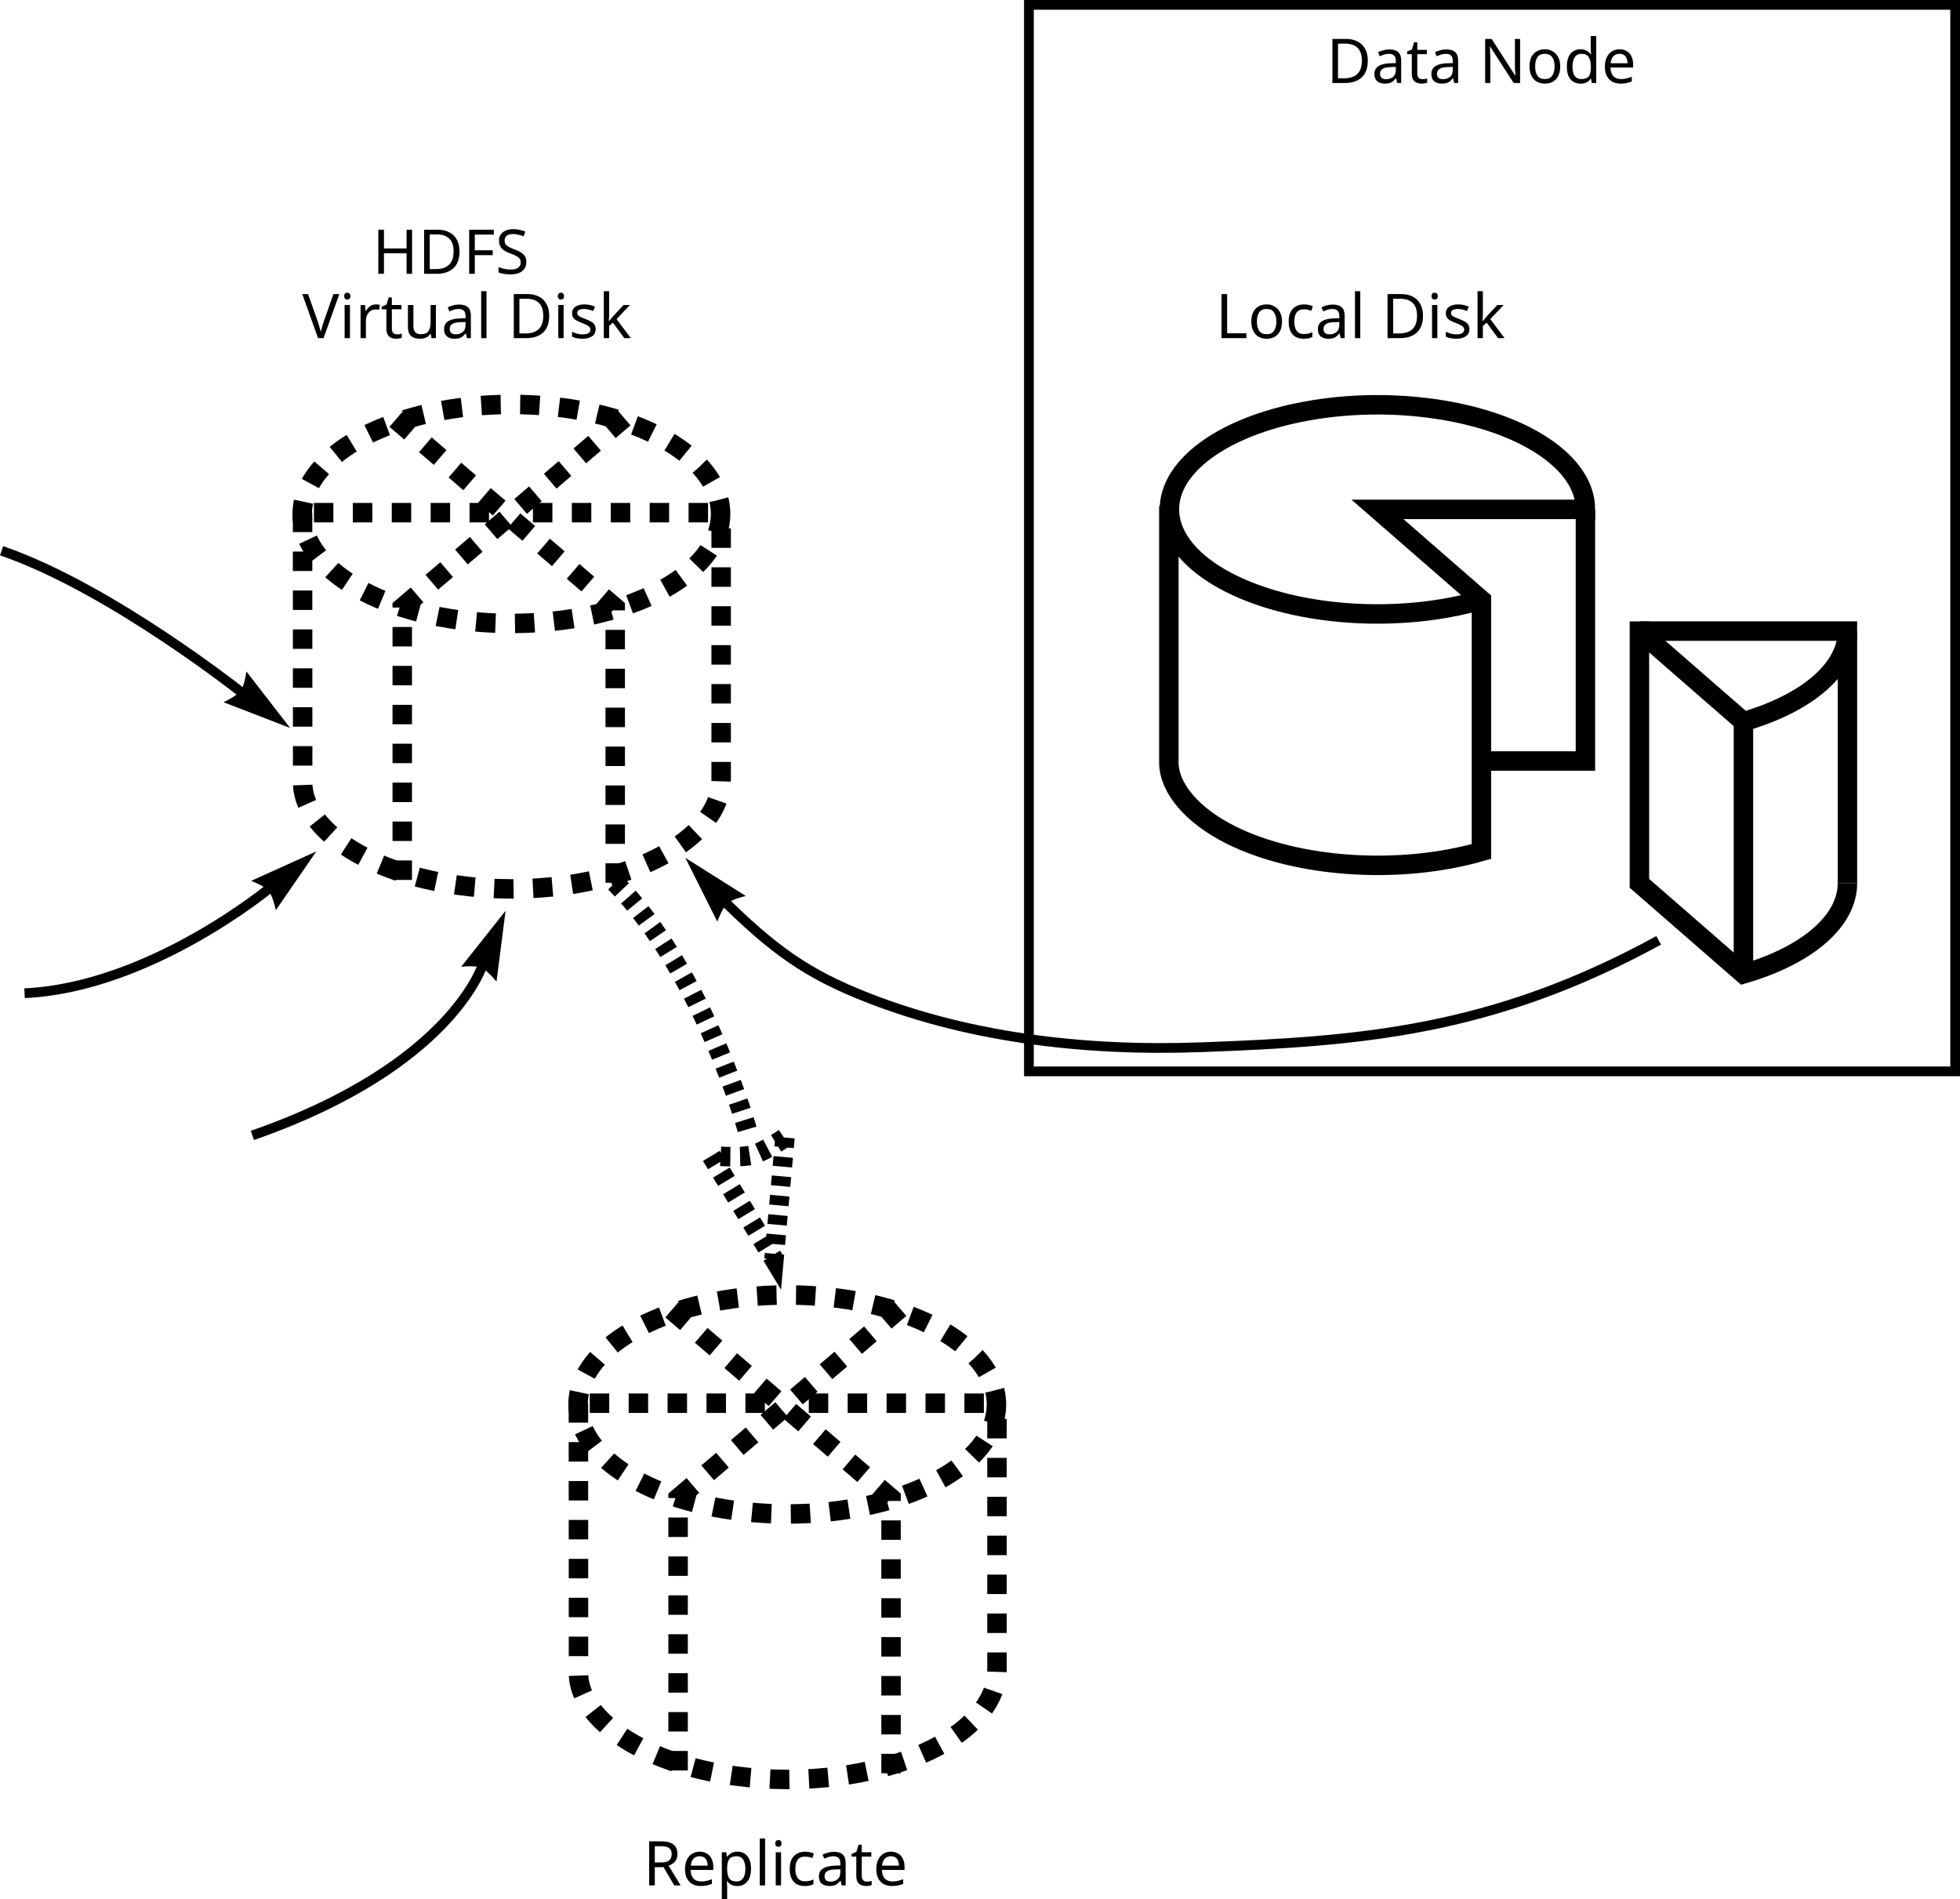
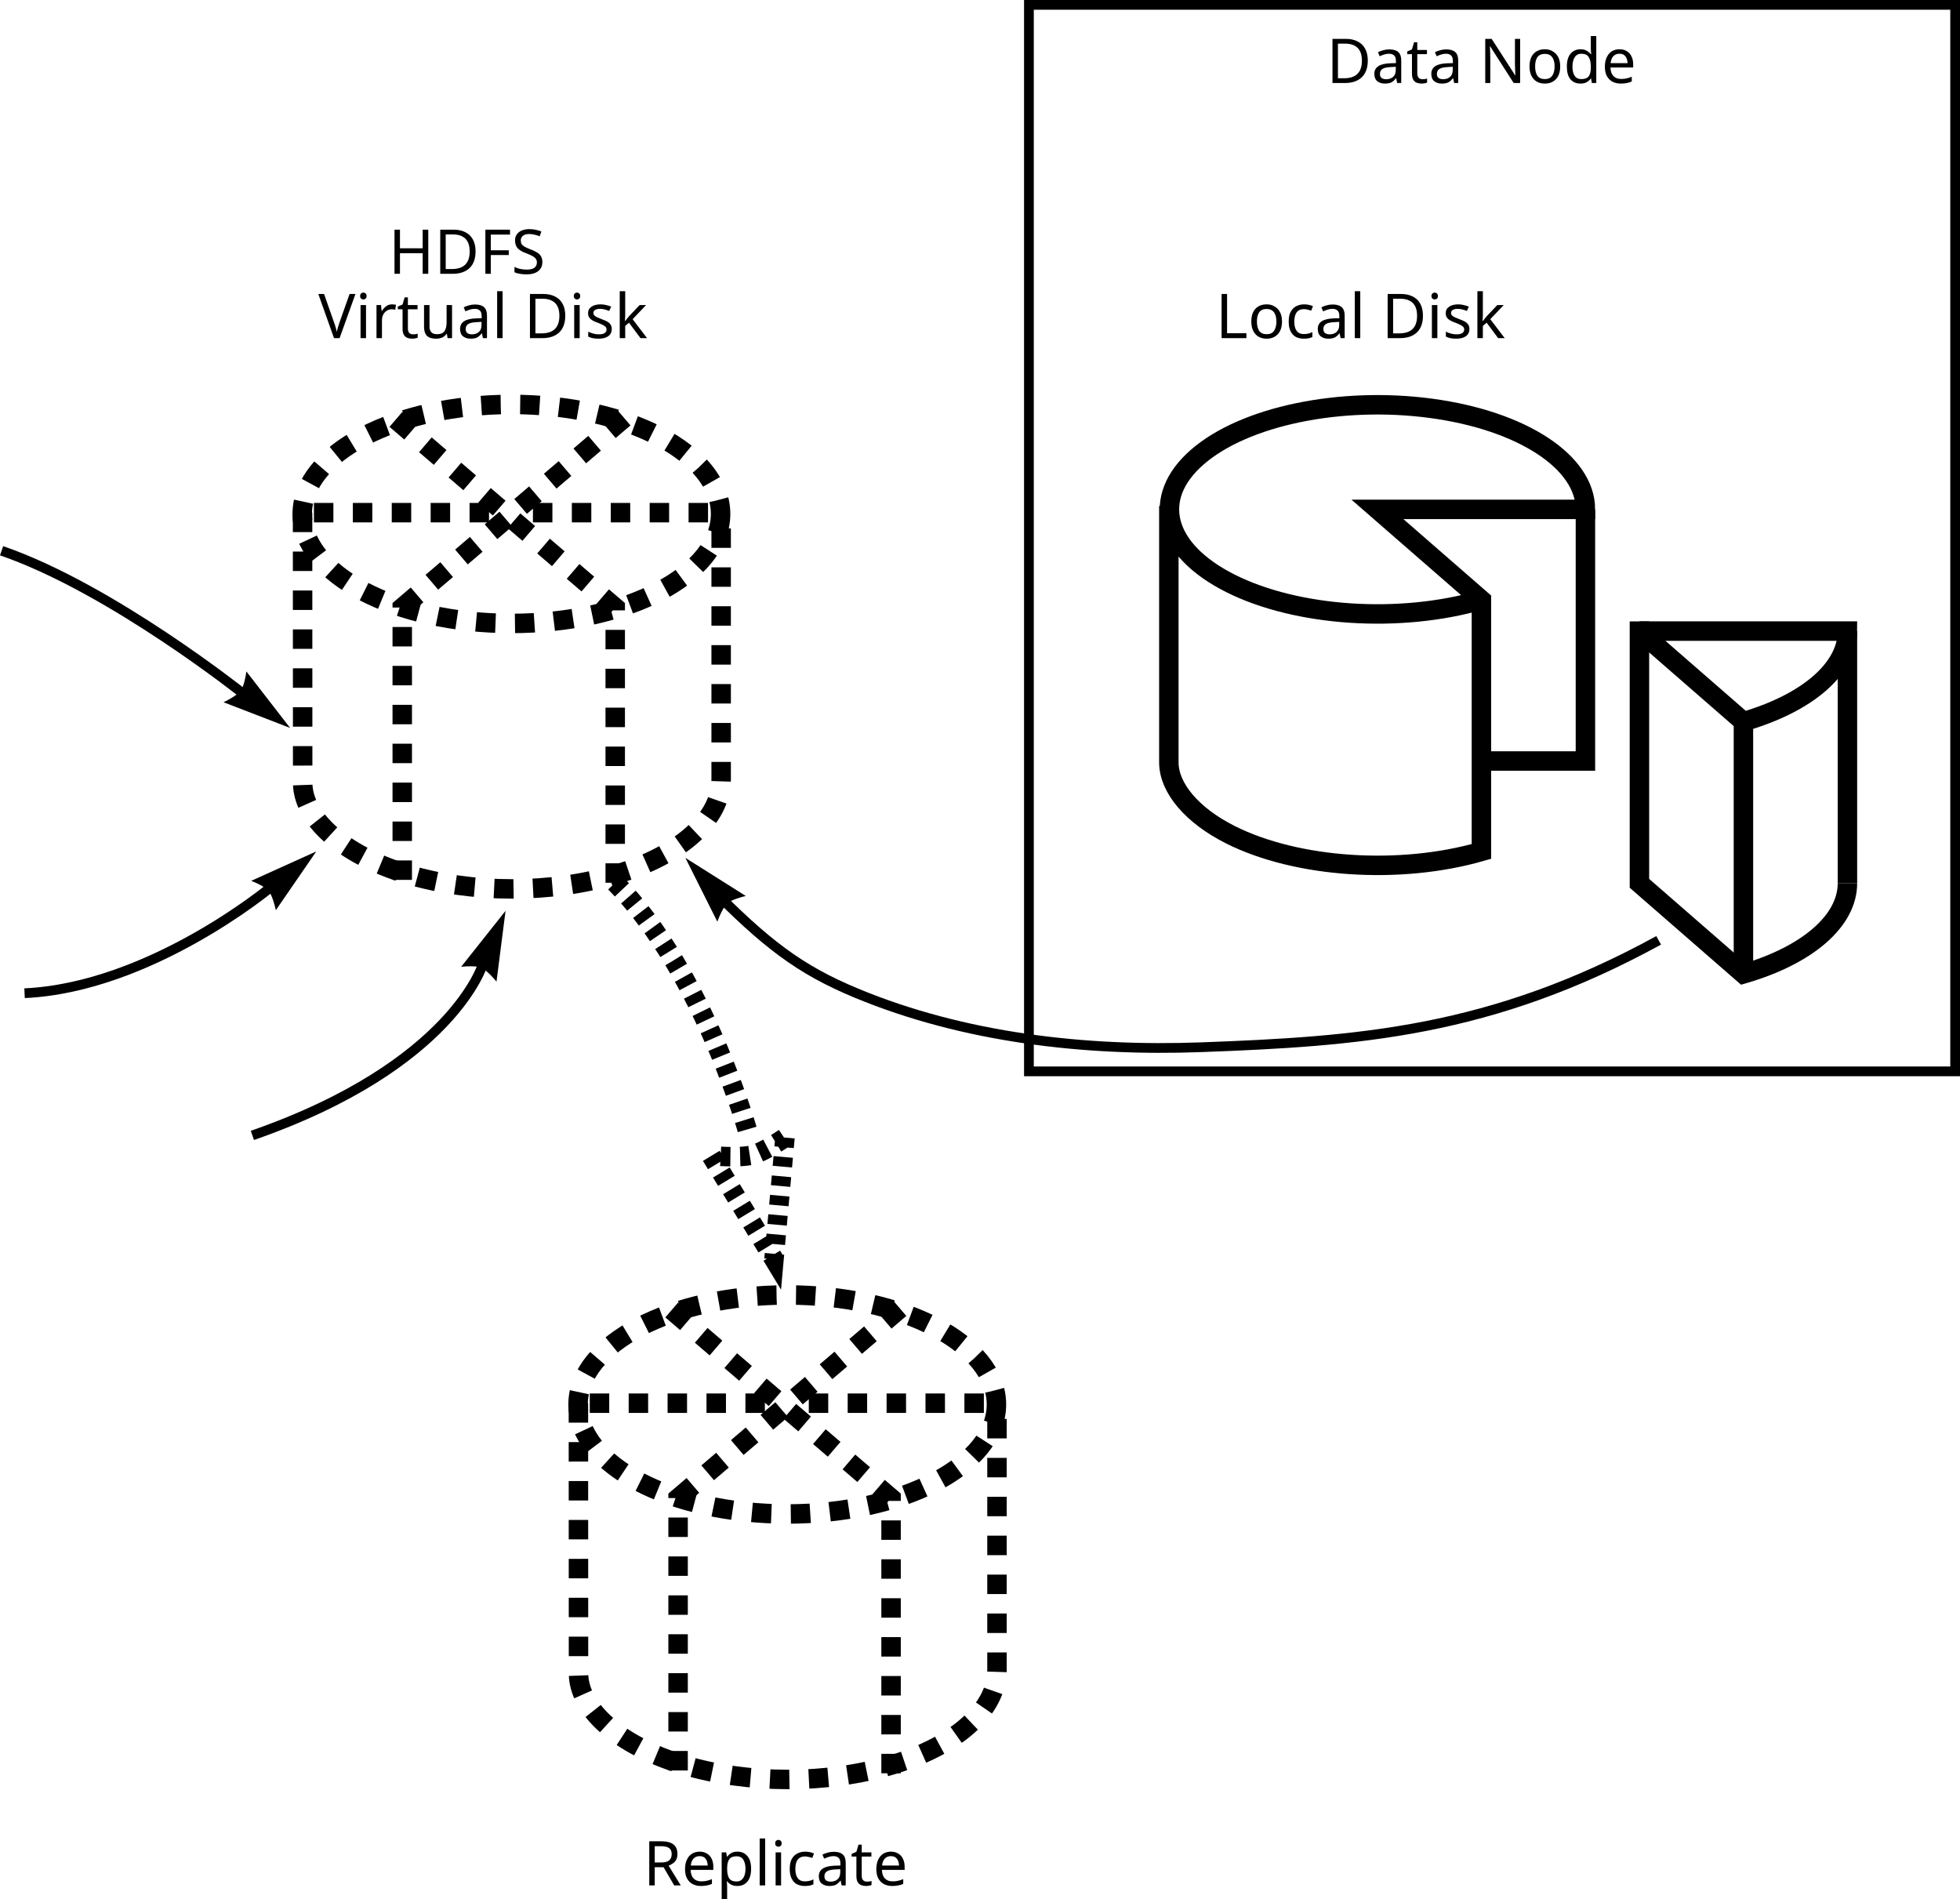
- <svg xmlns="http://www.w3.org/2000/svg" width="201.498mm" height="195.135mm" viewBox="0 0 201.498 195.135" version="1.1" id="svg8">
+ <svg xmlns="http://www.w3.org/2000/svg" width="826.08" height="799.996" viewBox="0 0 218.567 211.666" version="1.1" id="svg8">
  <defs id="defs2" />
-   <g id="layer1" transform="translate(0,-101.8647)">
-     <path style="fill:none;fill-opacity:1;stroke:#000000;stroke-width:2;stroke-miterlimit:4;stroke-dasharray:none;stroke-dashoffset:0;stroke-opacity:1" d="m 152.298,163.537 c -8.381,2.433 -18.968,1.732 -25.812,-1.708 -6.843,-3.441 -8.237,-8.763 -3.398,-12.977 4.839,-4.214 14.704,-6.268 24.053,-5.009 9.348,1.259 15.849,5.519 15.849,10.384 h -21.383 l 10.692,9.31 v 25.854 c -8.381,2.419 -18.968,1.718 -25.812,-1.722 -3.95,-1.986 -6.311,-4.808 -6.322,-7.41 v -26.386" id="path10" />
-     <path style="fill:none;fill-opacity:1;stroke:#000000;stroke-width:2;stroke-miterlimit:4;stroke-dasharray:none;stroke-dashoffset:0;stroke-opacity:1" d="m 168.542,166.739 h 21.383 c 0,3.841 -4.076,7.39 -10.692,9.31 l -10.692,-9.31" id="ellipse817" />
-     <path style="fill:none;fill-opacity:1;stroke:#000000;stroke-width:2;stroke-miterlimit:4;stroke-dasharray:none;stroke-dashoffset:0;stroke-opacity:1" d="m 189.925,192.668 c 0,3.841 -4.076,7.39 -10.692,9.31 l -10.692,-9.31 v -26.926" id="path830" />
-     <path style="fill:none;stroke:#000000;stroke-width:2;stroke-linecap:butt;stroke-linejoin:miter;stroke-miterlimit:4;stroke-dasharray:none;stroke-opacity:1" d="M 189.925,192.668 V 166.739" id="path834" />
-     <path style="fill:none;stroke:#000000;stroke-width:2;stroke-linecap:butt;stroke-linejoin:miter;stroke-miterlimit:4;stroke-dasharray:none;stroke-opacity:1" d="M 179.234,201.978 V 176.049" id="path836" />
-     <path style="fill:none;stroke:#000000;stroke-width:2;stroke-linecap:butt;stroke-linejoin:miter;stroke-miterlimit:4;stroke-dasharray:none;stroke-opacity:1" d="m 162.99,154.226 v 25.868 h -10.547" id="path852" />
-     <g id="g994" transform="translate(-19.22488,15.15478)">
-       <ellipse ry="11.257" rx="21.505" cy="139.54" cx="71.801" id="path905" style="fill:none;fill-opacity:1;stroke:#000000;stroke-width:2;stroke-miterlimit:4;stroke-dasharray:2, 2;stroke-dashoffset:0;stroke-opacity:1" />
-       <path id="path929" d="M 51.499,139.41 H 69.795 m 4.219,0 H 92.219" style="fill:none;stroke:#000000;stroke-width:2;stroke-linecap:butt;stroke-linejoin:miter;stroke-miterlimit:4;stroke-dasharray:2, 2;stroke-dashoffset:0;stroke-opacity:1" />
-       <path id="path942" d="m 50.33,139.41 0.011,27.766 c 0.011,3.676 4.11,7.392 10.764,9.403 6.654,2.011 14.852,2.011 21.505,0 6.654,-2.011 10.753,-5.727 10.753,-9.749 v -27.5" style="fill:none;stroke:#000000;stroke-width:2;stroke-linecap:butt;stroke-linejoin:miter;stroke-miterlimit:4;stroke-dasharray:2, 2;stroke-dashoffset:0;stroke-opacity:1" />
-       <path style="fill:none;stroke:#000000;stroke-width:2;stroke-linecap:butt;stroke-linejoin:miter;stroke-miterlimit:4;stroke-dasharray:2, 2;stroke-dashoffset:0;stroke-opacity:1" d="M 60.578,177.161 V 149.162 L 83.768,129.359" id="path965" />
-       <path id="path976" d="M 82.473,177.456 V 149.162 L 59.659,129.61" style="fill:none;stroke:#000000;stroke-width:2;stroke-linecap:butt;stroke-linejoin:miter;stroke-miterlimit:4;stroke-dasharray:2, 2;stroke-dashoffset:0;stroke-opacity:1" />
-     </g>
-     <path style="fill:none;stroke:#000000;stroke-width:1;stroke-linecap:butt;stroke-linejoin:miter;stroke-miterlimit:4;stroke-dasharray:none;stroke-opacity:1" d="m 170.518,198.529 c -17.248,9.451 -30.935,10.39 -47.019,10.987 -11.95,0.443 -24.396,-0.97 -35.442,-5.553 -5.857,-2.43 -9.333,-5.08 -15.358,-11.223" id="path998" />
-     <path style="fill:#000000;fill-opacity:1;stroke:#000000;stroke-width:0.227;stroke-miterlimit:4;stroke-dasharray:none;stroke-dashoffset:0;stroke-opacity:1" d="m 76.385,193.922 c 0,0 -1.234,0.312 -1.692,0.72 -0.483,0.43 -0.962,1.685 -0.962,1.685 l -2.988,-5.963 z" id="path1004" />
-     <path style="fill:none;stroke:#000000;stroke-width:1;stroke-linecap:butt;stroke-linejoin:miter;stroke-miterlimit:4;stroke-dasharray:none;stroke-opacity:1" d="M 0.163,158.48 C 11.504,162.379 25.197,173.323 25.197,173.323" id="path1009" />
-     <path style="fill:none;stroke:#000000;stroke-width:1;stroke-linecap:butt;stroke-linejoin:miter;stroke-miterlimit:4;stroke-dasharray:none;stroke-opacity:1" d="M 2.525,203.964 C 15.402,203.373 27.714,193.167 27.714,193.167" id="path1011" />
-     <path id="path1022" d="m 26.113,192.407 c 0,0 1.179,0.48 1.577,0.946 0.419,0.492 0.72,1.802 0.72,1.802 l 3.782,-5.494 z" style="fill:#000000;fill-opacity:1;stroke:#000000;stroke-width:0.227;stroke-miterlimit:4;stroke-dasharray:none;stroke-dashoffset:0;stroke-opacity:1" />
-     <path style="fill:#000000;fill-opacity:1;stroke:#000000;stroke-width:0.227;stroke-miterlimit:4;stroke-dasharray:none;stroke-dashoffset:0;stroke-opacity:1" d="m 25.402,171.168 c 0,0 -0.192,1.259 -0.554,1.753 -0.381,0.522 -1.585,1.119 -1.585,1.119 l 6.223,2.401 z" id="path1033" />
-     <path style="fill:none;stroke:#000000;stroke-width:1;stroke-linecap:butt;stroke-linejoin:miter;stroke-miterlimit:4;stroke-dasharray:none;stroke-opacity:1" d="M 25.946,218.581 C 46.642,211.378 49.672,200.899 49.672,200.899" id="path1035" />
-     <path style="fill:#000000;fill-opacity:1;stroke:#000000;stroke-width:0.227;stroke-miterlimit:4;stroke-dasharray:none;stroke-dashoffset:0;stroke-opacity:1" d="m 47.663,201.109 c 0,0 1.268,-0.114 1.835,0.119 0.598,0.246 1.465,1.272 1.465,1.272 l 0.847,-6.616 z" id="path1046" />
-     <text xml:space="preserve" style="font-style:normal;font-weight:normal;font-size:6.35px;line-height:6.615px;font-family:sans-serif;text-align:center;letter-spacing:0px;word-spacing:0px;text-anchor:middle;fill:#000000;fill-opacity:1;stroke:none;stroke-width:0.265" x="52.126" y="130.01" id="text1050">
-       <tspan id="tspan1048" x="52.126" y="130.01" style="text-align:center;text-anchor:middle;stroke-width:0.265">HDFS</tspan>
-       <tspan x="52.126" y="136.625" style="text-align:center;text-anchor:middle;stroke-width:0.265" id="tspan1072">Virtual Disk</tspan>
-     </text>
-     <text id="text1064" y="136.625" x="124.967" style="font-style:normal;font-weight:normal;font-size:6.35px;line-height:6.615px;font-family:sans-serif;letter-spacing:0px;word-spacing:0px;fill:#000000;fill-opacity:1;stroke:none;stroke-width:0.265" xml:space="preserve">
-       <tspan style="stroke-width:0.265" y="136.625" x="124.967" id="tspan1062">Local Disk</tspan>
-     </text>
-     <rect style="fill:none;fill-opacity:1;stroke:#000000;stroke-width:1;stroke-miterlimit:4;stroke-dasharray:none;stroke-dashoffset:0;stroke-opacity:1" id="rect1066" width="95.22" height="109.632" x="105.778" y="102.365" />
-     <text xml:space="preserve" style="font-style:normal;font-weight:normal;font-size:6.35px;line-height:6.615px;font-family:sans-serif;letter-spacing:0px;word-spacing:0px;fill:#000000;fill-opacity:1;stroke:none;stroke-width:0.265" x="136.366" y="110.398" id="text1070">
-       <tspan id="tspan1068" x="136.366" y="110.398" style="stroke-width:0.265">Data Node</tspan>
-     </text>
-     <g transform="translate(9.132515,106.6999)" id="g1098">
-       <ellipse style="fill:none;fill-opacity:1;stroke:#000000;stroke-width:2;stroke-miterlimit:4;stroke-dasharray:2, 2;stroke-dashoffset:0;stroke-opacity:1" id="ellipse1088" cx="71.801" cy="139.54" rx="21.505" ry="11.257" />
-       <path style="fill:none;stroke:#000000;stroke-width:2;stroke-linecap:butt;stroke-linejoin:miter;stroke-miterlimit:4;stroke-dasharray:2, 2;stroke-dashoffset:0;stroke-opacity:1" d="M 51.499,139.41 H 69.795 m 4.219,0 H 92.219" id="path1090" />
-       <path style="fill:none;stroke:#000000;stroke-width:2;stroke-linecap:butt;stroke-linejoin:miter;stroke-miterlimit:4;stroke-dasharray:2, 2;stroke-dashoffset:0;stroke-opacity:1" d="m 50.33,139.41 0.011,27.766 c 0.011,3.676 4.11,7.392 10.764,9.403 6.654,2.011 14.852,2.011 21.505,0 6.654,-2.011 10.753,-5.727 10.753,-9.749 v -27.5" id="path1092" />
-       <path id="path1094" d="M 60.578,177.161 V 149.162 L 83.768,129.359" style="fill:none;stroke:#000000;stroke-width:2;stroke-linecap:butt;stroke-linejoin:miter;stroke-miterlimit:4;stroke-dasharray:2, 2;stroke-dashoffset:0;stroke-opacity:1" />
-       <path style="fill:none;stroke:#000000;stroke-width:2;stroke-linecap:butt;stroke-linejoin:miter;stroke-miterlimit:4;stroke-dasharray:2, 2;stroke-dashoffset:0;stroke-opacity:1" d="M 82.473,177.456 V 149.162 L 59.659,129.61" id="path1096" />
-     </g>
-     <text xml:space="preserve" style="font-style:normal;font-weight:normal;font-size:6.35px;line-height:6.615px;font-family:sans-serif;letter-spacing:0px;word-spacing:0px;fill:#000000;fill-opacity:1;stroke:none;stroke-width:0.265" x="66.129" y="295.679" id="text1102">
-       <tspan id="tspan1100" x="66.129" y="295.679" style="stroke-width:0.265">Replicate</tspan>
-     </text>
-     <path style="fill:none;stroke:#000000;stroke-width:2;stroke-linecap:butt;stroke-linejoin:miter;stroke-miterlimit:4;stroke-dasharray:1, 1;stroke-dashoffset:0;stroke-opacity:1" d="m 63.248,192.611 c 9.189,9.343 13.698,25.816 13.698,25.816" id="path1104" />
-     <path style="fill:none;fill-opacity:1;stroke:#000000;stroke-width:2;stroke-miterlimit:4;stroke-dasharray:1, 1;stroke-dashoffset:0;stroke-opacity:1" d="m 80.7,218.802 -1.129,12.517 -6.459,-10.653 c 0,0 2.882,0.277 4.255,-0.081 1.219,-0.318 3.333,-1.783 3.333,-1.783 z" id="path1106" />
+   <path id="path10" d="m 165.2,66.896 c -9.091,2.639 -20.575,1.879 -27.998,-1.853 -7.423,-3.732 -8.935,-9.506 -3.686,-14.076 5.249,-4.571 15.95,-6.799 26.09,-5.433 10.14,1.366 17.191,5.986 17.191,11.264 H 153.602 l 11.597,10.099 v 28.044 c -9.091,2.624 -20.575,1.864 -27.998,-1.868 -4.285,-2.154 -6.845,-5.215 -6.858,-8.038 v -28.621" style="fill:none;fill-opacity:1;stroke:#000000;stroke-width:2.169;stroke-miterlimit:4;stroke-dasharray:none;stroke-dashoffset:0;stroke-opacity:1" />
+   <path id="ellipse817" d="m 182.82,70.37 h 23.194 c 0,4.166 -4.421,8.016 -11.597,10.099 l -11.597,-10.099" style="fill:none;fill-opacity:1;stroke:#000000;stroke-width:2.169;stroke-miterlimit:4;stroke-dasharray:none;stroke-dashoffset:0;stroke-opacity:1" />
+   <path id="path830" d="m 206.014,98.495 c 0,4.166 -4.421,8.016 -11.597,10.099 L 182.82,98.495 v -29.207" style="fill:none;fill-opacity:1;stroke:#000000;stroke-width:2.169;stroke-miterlimit:4;stroke-dasharray:none;stroke-dashoffset:0;stroke-opacity:1" />
+   <path id="path834" d="M 206.014,98.495 V 70.37" style="fill:none;stroke:#000000;stroke-width:2.169;stroke-linecap:butt;stroke-linejoin:miter;stroke-miterlimit:4;stroke-dasharray:none;stroke-opacity:1" />
+   <path id="path836" d="M 194.417,108.594 V 80.469" style="fill:none;stroke:#000000;stroke-width:2.169;stroke-linecap:butt;stroke-linejoin:miter;stroke-miterlimit:4;stroke-dasharray:none;stroke-opacity:1" />
+   <path id="path852" d="m 176.797,56.797 v 28.059 H 165.356" style="fill:none;stroke:#000000;stroke-width:2.169;stroke-linecap:butt;stroke-linejoin:miter;stroke-miterlimit:4;stroke-dasharray:none;stroke-opacity:1" />
+   <g transform="matrix(1.084711,0,0,1.084711,-20.85344,-94.05521)" id="g994">
+     <ellipse style="fill:none;fill-opacity:1;stroke:#000000;stroke-width:2;stroke-miterlimit:4;stroke-dasharray:2, 2;stroke-dashoffset:0;stroke-opacity:1" id="path905" cx="71.801" cy="139.54" rx="21.505" ry="11.257" />
+     <path style="fill:none;stroke:#000000;stroke-width:2;stroke-linecap:butt;stroke-linejoin:miter;stroke-miterlimit:4;stroke-dasharray:2, 2;stroke-dashoffset:0;stroke-opacity:1" d="M 51.499,139.41 H 69.795 m 4.219,0 H 92.219" id="path929" />
+     <path style="fill:none;stroke:#000000;stroke-width:2;stroke-linecap:butt;stroke-linejoin:miter;stroke-miterlimit:4;stroke-dasharray:2, 2;stroke-dashoffset:0;stroke-opacity:1" d="m 50.33,139.41 0.011,27.766 c 0.011,3.676 4.11,7.392 10.764,9.403 6.654,2.011 14.852,2.011 21.505,0 6.654,-2.011 10.753,-5.727 10.753,-9.749 v -27.5" id="path942" />
+     <path id="path965" d="M 60.578,177.161 V 149.162 L 83.768,129.359" style="fill:none;stroke:#000000;stroke-width:2;stroke-linecap:butt;stroke-linejoin:miter;stroke-miterlimit:4;stroke-dasharray:2, 2;stroke-dashoffset:0;stroke-opacity:1" />
+     <path style="fill:none;stroke:#000000;stroke-width:2;stroke-linecap:butt;stroke-linejoin:miter;stroke-miterlimit:4;stroke-dasharray:2, 2;stroke-dashoffset:0;stroke-opacity:1" d="M 82.473,177.456 V 149.162 L 59.659,129.61" id="path976" />
  </g>
+   <path id="path998" d="m 184.963,104.853 c -18.709,10.252 -33.555,11.27 -51.002,11.918 -12.962,0.481 -26.463,-1.053 -38.444,-6.023 -6.353,-2.635 -10.124,-5.51 -16.659,-12.174" style="fill:none;stroke:#000000;stroke-width:1.085;stroke-linecap:butt;stroke-linejoin:miter;stroke-miterlimit:4;stroke-dasharray:none;stroke-opacity:1" />
+   <path id="path1004" d="m 82.856,99.855 c 0,0 -1.339,0.339 -1.835,0.781 -0.524,0.466 -1.043,1.828 -1.043,1.828 l -3.241,-6.468 z" style="fill:#000000;fill-opacity:1;stroke:#000000;stroke-width:0.246;stroke-miterlimit:4;stroke-dasharray:none;stroke-dashoffset:0;stroke-opacity:1" />
+   <path id="path1009" d="M 0.176,61.412 C 12.478,65.641 27.332,77.512 27.332,77.512" style="fill:none;stroke:#000000;stroke-width:1.085;stroke-linecap:butt;stroke-linejoin:miter;stroke-miterlimit:4;stroke-dasharray:none;stroke-opacity:1" />
+   <path id="path1011" d="M 2.739,110.748 C 16.707,110.107 30.062,99.037 30.062,99.037" style="fill:none;stroke:#000000;stroke-width:1.085;stroke-linecap:butt;stroke-linejoin:miter;stroke-miterlimit:4;stroke-dasharray:none;stroke-opacity:1" />
+   <path style="fill:#000000;fill-opacity:1;stroke:#000000;stroke-width:0.246;stroke-miterlimit:4;stroke-dasharray:none;stroke-dashoffset:0;stroke-opacity:1" d="m 28.325,98.212 c 0,0 1.279,0.52 1.71,1.026 0.455,0.534 0.781,1.955 0.781,1.955 l 4.102,-5.96 z" id="path1022" />
+   <path id="path1033" d="m 27.554,75.174 c 0,0 -0.208,1.365 -0.601,1.902 -0.414,0.567 -1.719,1.214 -1.719,1.214 l 6.75,2.604 z" style="fill:#000000;fill-opacity:1;stroke:#000000;stroke-width:0.246;stroke-miterlimit:4;stroke-dasharray:none;stroke-dashoffset:0;stroke-opacity:1" />
+   <path id="path1035" d="m 28.144,126.603 c 22.45,-7.813 25.737,-19.18 25.737,-19.18" style="fill:none;stroke:#000000;stroke-width:1.085;stroke-linecap:butt;stroke-linejoin:miter;stroke-miterlimit:4;stroke-dasharray:none;stroke-opacity:1" />
+   <path id="path1046" d="m 51.701,107.652 c 0,0 1.375,-0.123 1.99,0.129 0.649,0.267 1.589,1.38 1.589,1.38 l 0.918,-7.176 z" style="fill:#000000;fill-opacity:1;stroke:#000000;stroke-width:0.246;stroke-miterlimit:4;stroke-dasharray:none;stroke-dashoffset:0;stroke-opacity:1" />
+   <text id="text1050" y="30.53" x="56.541" style="font-style:normal;font-weight:normal;font-size:6.888px;line-height:7.175px;font-family:sans-serif;text-align:center;letter-spacing:0px;word-spacing:0px;text-anchor:middle;fill:#000000;fill-opacity:1;stroke:none;stroke-width:0.287" xml:space="preserve">
+     <tspan style="text-align:center;text-anchor:middle;stroke-width:0.287" y="30.53" x="56.541" id="tspan1048">HDFS</tspan>
+     <tspan id="tspan1072" style="text-align:center;text-anchor:middle;stroke-width:0.287" y="37.705" x="56.541">Virtual Disk</tspan>
+   </text>
+   <text xml:space="preserve" style="font-style:normal;font-weight:normal;font-size:6.888px;line-height:7.175px;font-family:sans-serif;letter-spacing:0px;word-spacing:0px;fill:#000000;fill-opacity:1;stroke:none;stroke-width:0.287" x="135.553" y="37.705" id="text1064">
+     <tspan id="tspan1062" x="135.553" y="37.705" style="stroke-width:0.287">Local Disk</tspan>
+   </text>
+   <rect y="0.542" x="114.739" height="118.92" width="103.286" id="rect1066" style="fill:none;fill-opacity:1;stroke:#000000;stroke-width:1.085;stroke-miterlimit:4;stroke-dasharray:none;stroke-dashoffset:0;stroke-opacity:1" />
+   <text id="text1070" y="9.256" x="147.918" style="font-style:normal;font-weight:normal;font-size:6.888px;line-height:7.175px;font-family:sans-serif;letter-spacing:0px;word-spacing:0px;fill:#000000;fill-opacity:1;stroke:none;stroke-width:0.287" xml:space="preserve">
+     <tspan style="stroke-width:0.287" y="9.256" x="147.918" id="tspan1068">Data Node</tspan>
+   </text>
+   <g id="g1098" transform="matrix(1.084711,0,0,1.084711,9.906149,5.244766)">
+     <ellipse ry="11.257" rx="21.505" cy="139.54" cx="71.801" id="ellipse1088" style="fill:none;fill-opacity:1;stroke:#000000;stroke-width:2;stroke-miterlimit:4;stroke-dasharray:2, 2;stroke-dashoffset:0;stroke-opacity:1" />
+     <path id="path1090" d="M 51.499,139.41 H 69.795 m 4.219,0 H 92.219" style="fill:none;stroke:#000000;stroke-width:2;stroke-linecap:butt;stroke-linejoin:miter;stroke-miterlimit:4;stroke-dasharray:2, 2;stroke-dashoffset:0;stroke-opacity:1" />
+     <path id="path1092" d="m 50.33,139.41 0.011,27.766 c 0.011,3.676 4.11,7.392 10.764,9.403 6.654,2.011 14.852,2.011 21.505,0 6.654,-2.011 10.753,-5.727 10.753,-9.749 v -27.5" style="fill:none;stroke:#000000;stroke-width:2;stroke-linecap:butt;stroke-linejoin:miter;stroke-miterlimit:4;stroke-dasharray:2, 2;stroke-dashoffset:0;stroke-opacity:1" />
+     <path style="fill:none;stroke:#000000;stroke-width:2;stroke-linecap:butt;stroke-linejoin:miter;stroke-miterlimit:4;stroke-dasharray:2, 2;stroke-dashoffset:0;stroke-opacity:1" d="M 60.578,177.161 V 149.162 L 83.768,129.359" id="path1094" />
+     <path id="path1096" d="M 82.473,177.456 V 149.162 L 59.659,129.61" style="fill:none;stroke:#000000;stroke-width:2;stroke-linecap:butt;stroke-linejoin:miter;stroke-miterlimit:4;stroke-dasharray:2, 2;stroke-dashoffset:0;stroke-opacity:1" />
+   </g>
+   <text id="text1102" y="210.233" x="71.731" style="font-style:normal;font-weight:normal;font-size:6.888px;line-height:7.175px;font-family:sans-serif;letter-spacing:0px;word-spacing:0px;fill:#000000;fill-opacity:1;stroke:none;stroke-width:0.287" xml:space="preserve">
+     <tspan style="stroke-width:0.287" y="210.233" x="71.731" id="tspan1100">Replicate</tspan>
+   </text>
+   <path id="path1104" d="m 68.606,98.433 c 9.967,10.134 14.858,28.003 14.858,28.003" style="fill:none;stroke:#000000;stroke-width:2.169;stroke-linecap:butt;stroke-linejoin:miter;stroke-miterlimit:4;stroke-dasharray:1.085, 1.085;stroke-dashoffset:0;stroke-opacity:1" />
+   <path id="path1106" d="m 87.536,126.843 -1.225,13.578 -7.006,-11.555 c 0,0 3.126,0.3 4.615,-0.088 1.323,-0.345 3.615,-1.934 3.615,-1.934 z" style="fill:none;fill-opacity:1;stroke:#000000;stroke-width:2.169;stroke-miterlimit:4;stroke-dasharray:1.085, 1.085;stroke-dashoffset:0;stroke-opacity:1" />
</svg>
